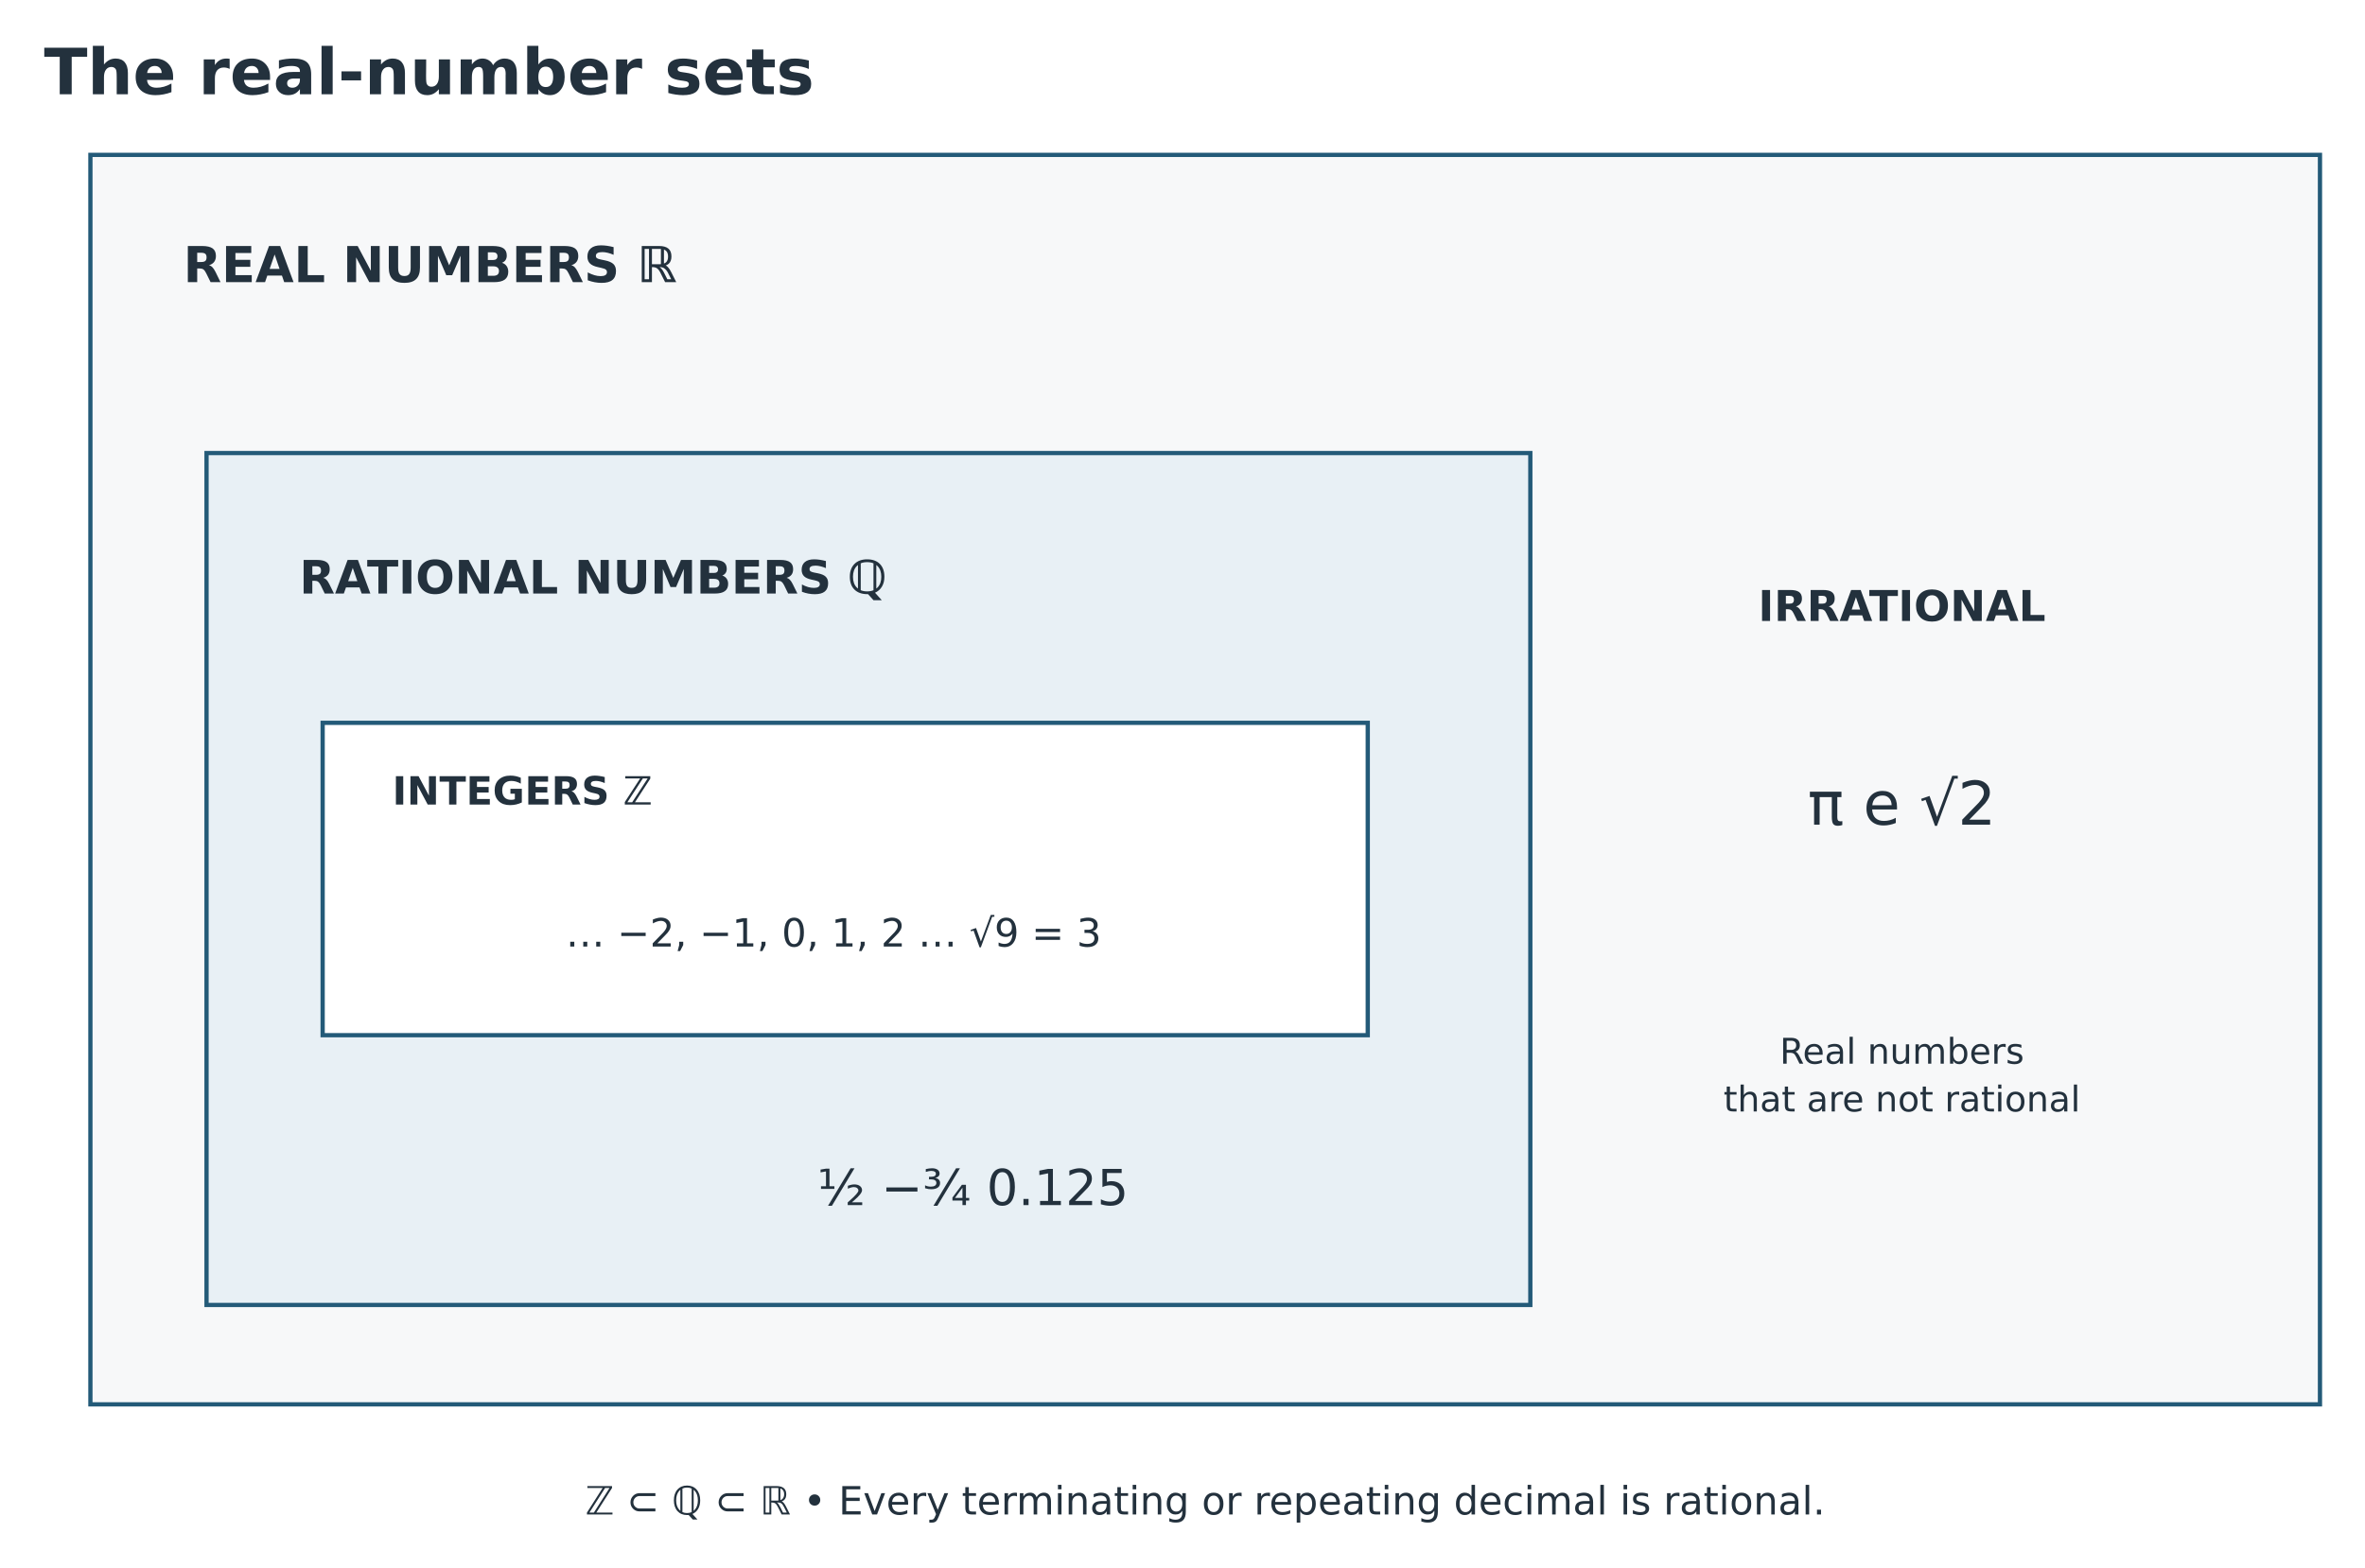
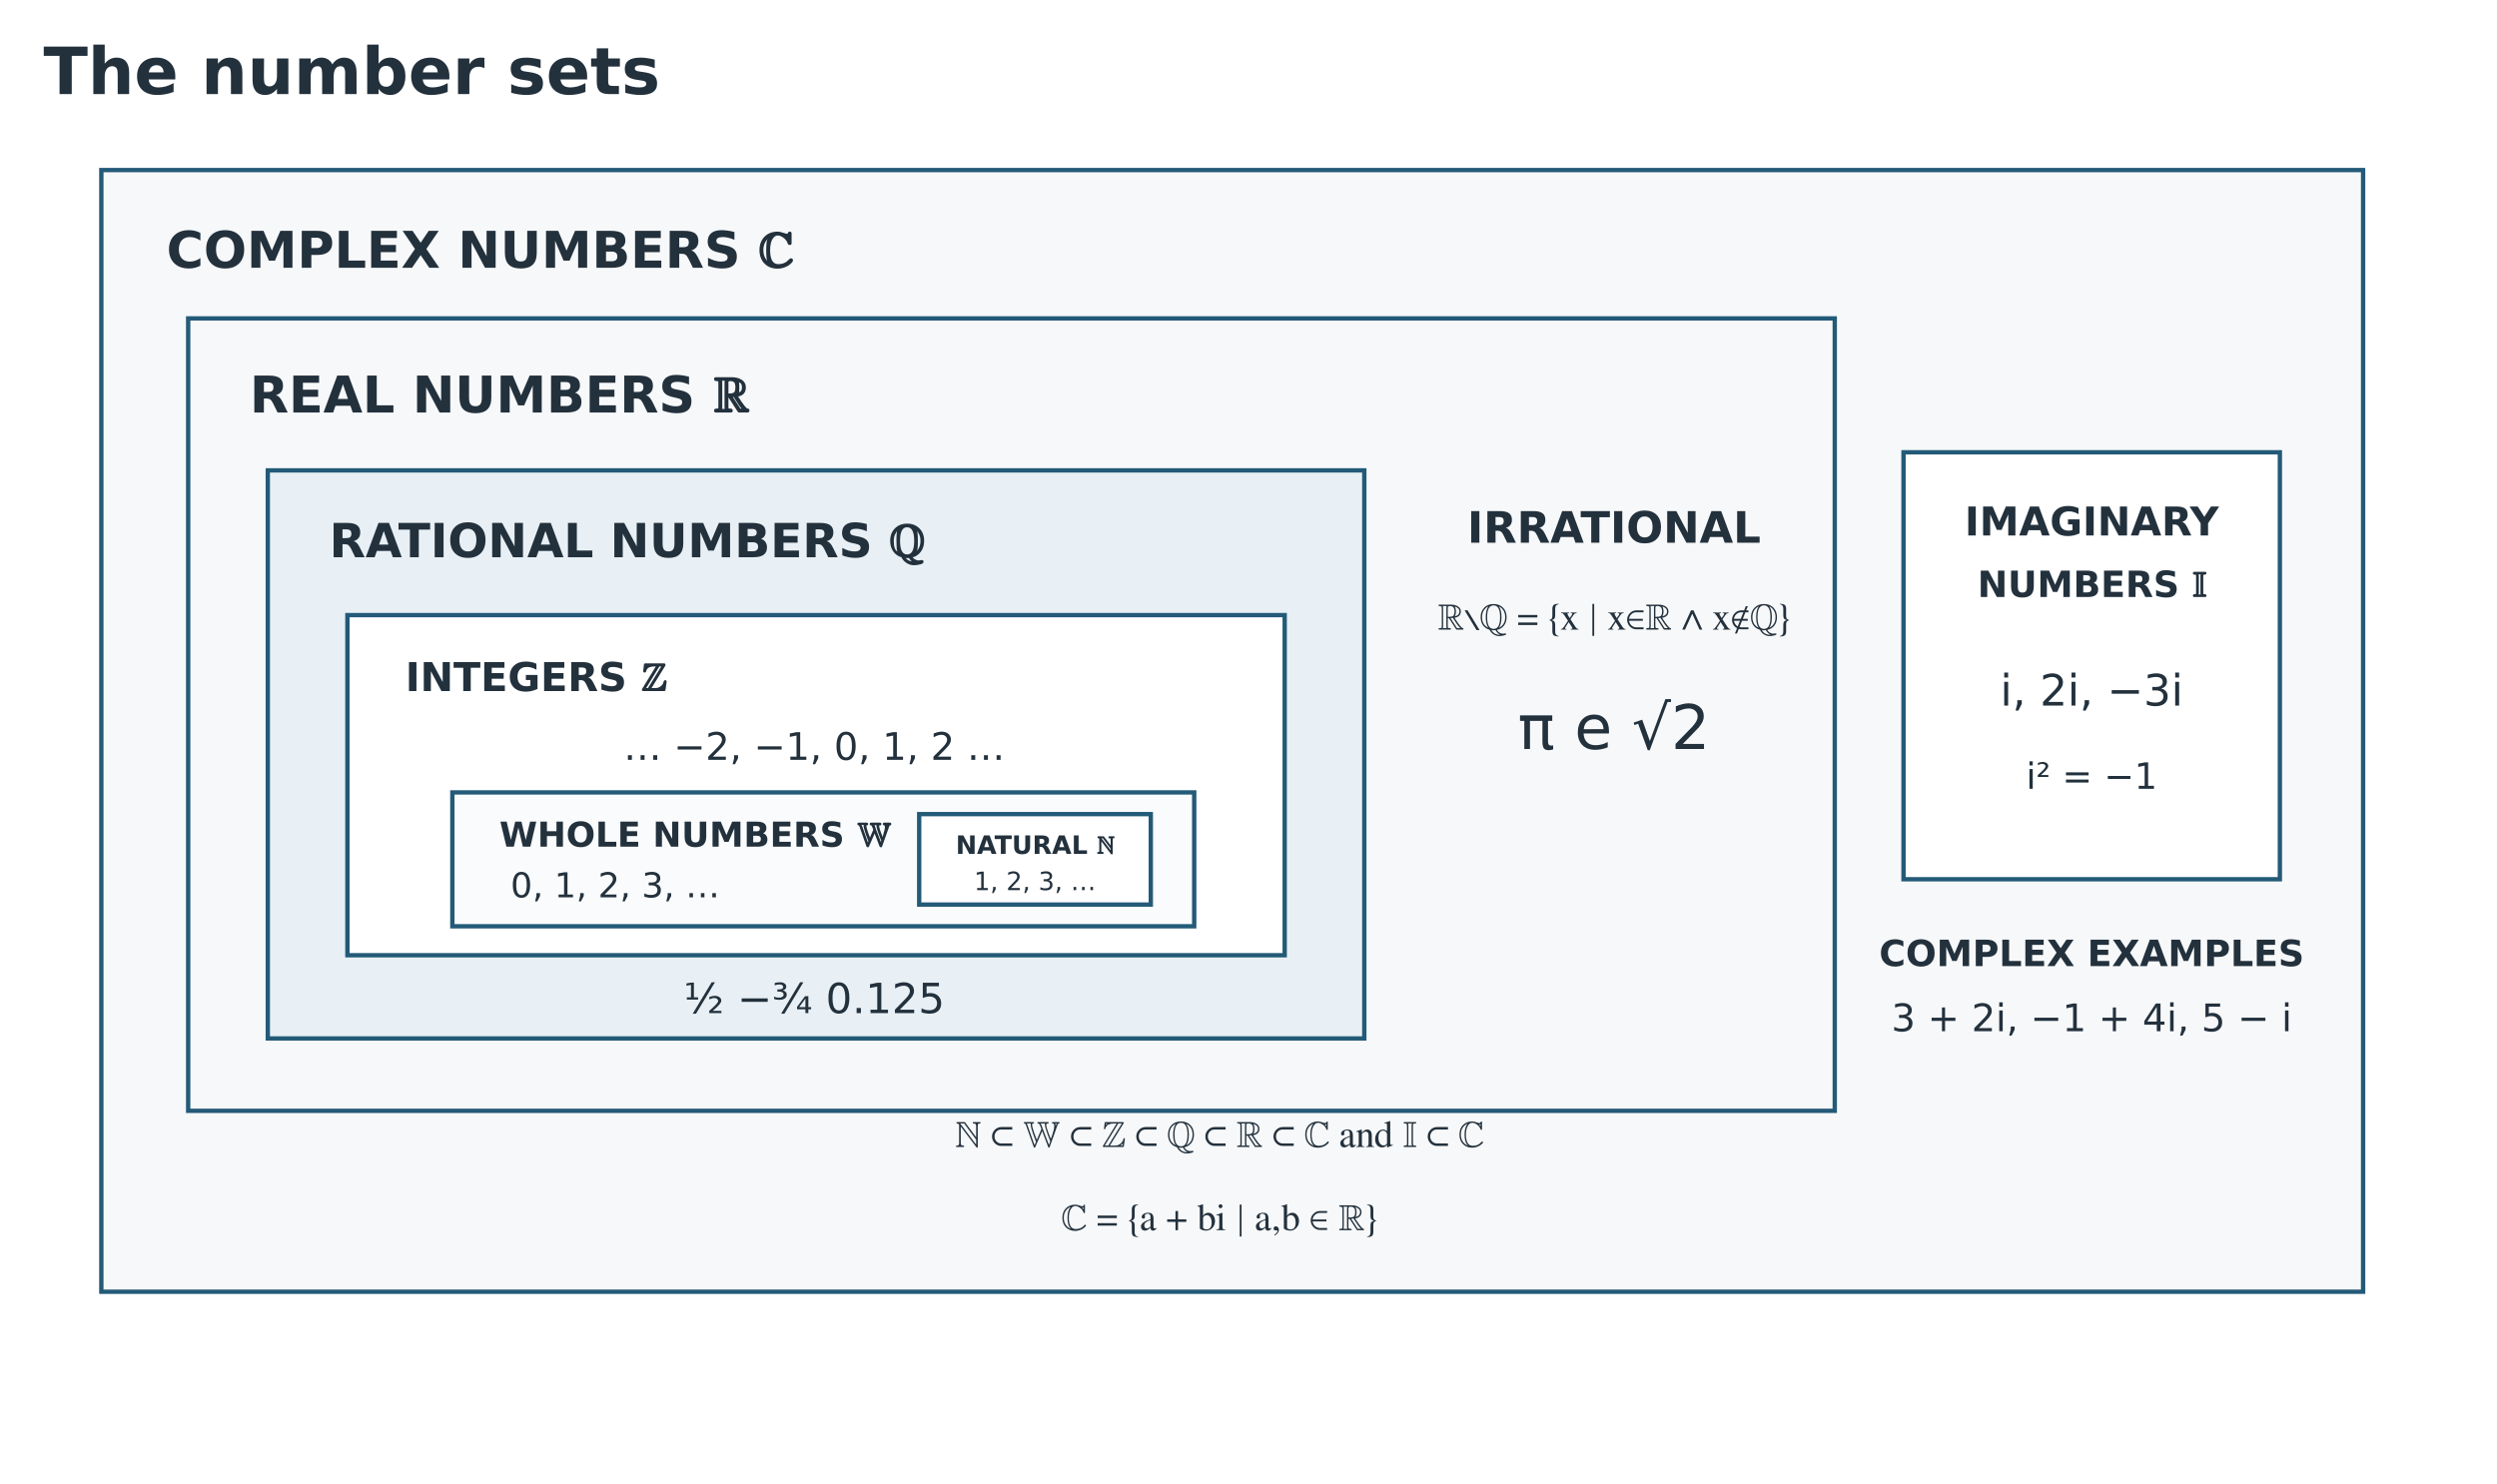
- <svg xmlns="http://www.w3.org/2000/svg" width="667.200pt" height="442.400pt" viewBox="20.000 32.800 667.200 442.400" version="1.1">
+ <svg xmlns="http://www.w3.org/2000/svg" width="690pt" height="410pt" viewBox="20 20 690 410">
  <defs>
-     <style type="text/css">*{stroke-linejoin: round; stroke-linecap: butt}</style>
+     <style>
+       text{font-family:'DejaVu Sans',Arial,sans-serif;fill:#23313d}
+       .box{stroke:#235a78;stroke-width:1.2;fill:#f7f8f9}
+       .rational{fill:#e8f0f5}
+       .inner{fill:#ffffff}
+       .subset{fill:#f9fbfc}
+       .head{font-weight:700}
+       .math{font-family:'STIXGeneral','FreeSerif',serif}
+     </style>
  </defs>
-   <g id="figure_1">
-     <g id="patch_1">
-       <path d="M 0 504  L 720 504  L 720 0  L 0 0  z " style="fill: #ffffff" />
-     </g>
-     <g id="axes_1">
-       <g id="patch_2">
-         <path d="M 45.504 76.507  L 674.496 76.507  L 674.496 429.106  L 45.504 429.106  z " clip-path="url(#p2f37b4737f)" style="fill: #f7f8f9; stroke: #235a78; stroke-width: 1.2; stroke-linejoin: miter" />
-       </g>
-       <g id="patch_3">
-         <path d="M 78.264 160.65  L 451.728 160.65  L 451.728 401.058  L 78.264 401.058  z " clip-path="url(#p2f37b4737f)" style="fill: #e8f0f5; stroke: #235a78; stroke-width: 1.2; stroke-linejoin: miter" />
-       </g>
-       <g id="patch_4">
-         <path d="M 111.024 236.779  L 405.864 236.779  L 405.864 324.929  L 111.024 324.929  z " clip-path="url(#p2f37b4737f)" style="fill: #ffffff; stroke: #235a78; stroke-width: 1.2; stroke-linejoin: miter" />
-       </g>
-       <g id="text_1">
-         <text style="font-weight: 700; font-size: 14px; font-family: 'DejaVu Sans'; text-anchor: start; fill: #23313d" x="71.712" y="112.425" transform="rotate(-0 71.712 112.4247)">REAL NUMBERS  ℝ</text>
-       </g>
-       <g id="text_2">
-         <text style="font-weight: 700; font-size: 13px; font-family: 'DejaVu Sans'; text-anchor: start; fill: #23313d" x="104.472" y="200.298" transform="rotate(-0 104.472 200.2984)">RATIONAL NUMBERS  ℚ</text>
-       </g>
-       <g id="text_3">
-         <text style="font-size: 14px; font-family: 'DejaVu Sans'; text-anchor: middle; fill: #23313d" x="294.48" y="372.867" transform="rotate(-0 294.48 372.8667)">½    −¾    0.125</text>
-       </g>
-       <g id="text_4">
-         <text style="font-weight: 700; font-size: 11px; font-family: 'DejaVu Sans'; text-anchor: start; fill: #23313d" x="130.68" y="259.849" transform="rotate(-0 130.68 259.8485)">INTEGERS  ℤ</text>
-       </g>
-       <g id="text_5">
-         <text style="font-size: 11px; font-family: 'DejaVu Sans'; text-anchor: middle; fill: #23313d" x="255.168" y="299.917" transform="rotate(-0 255.168 299.9165)">… −2, −1, 0, 1, 2 …    √9 = 3</text>
-       </g>
-       <g id="text_6">
-         <text style="font-weight: 700; font-size: 12px; font-family: 'DejaVu Sans'; text-anchor: middle; fill: #23313d" x="556.56" y="208.036" transform="rotate(-0 556.56 208.036)">IRRATIONAL</text>
-       </g>
-       <g id="text_7">
-         <text style="font-size: 17px; font-family: 'DejaVu Sans'; text-anchor: middle; fill: #23313d" x="556.56" y="265.511" transform="rotate(-0 556.56 265.5109)">π     e     √2</text>
-       </g>
-       <g id="text_8">
-         <text style="font-size: 10px; font-family: 'DejaVu Sans'; fill: #23313d" transform="translate(522.0733 332.9699)">Real numbers</text>
-         <text style="font-size: 10px; font-family: 'DejaVu Sans'; fill: #23313d" transform="translate(506.2178 346.4472)">that are not rational</text>
-       </g>
-       <g id="text_9">
-         <text style="font-size: 11px; font-family: 'DejaVu Sans'; text-anchor: middle; fill: #23313d" x="360" y="460.189" transform="rotate(-0 360 460.1885)">ℤ ⊂ ℚ ⊂ ℝ    •    Every terminating or repeating decimal is rational.</text>
-       </g>
-     </g>
-     <g id="text_10" transform="translate(0 34.200)">
-       <text style="font-weight: 700; font-size: 18px; font-family: 'DejaVu Sans'; text-anchor: start; fill: #23313d" x="32.4" y="25.2" transform="rotate(-0 32.4 25.2)">The real-number sets</text>
-     </g>
-   </g>
-   <defs>
-     <clipPath id="p2f37b4737f">
-       <rect x="32.4" y="60.48" width="655.2" height="400.68" />
-     </clipPath>
-   </defs>
+   <rect x="0" y="0" width="730" height="450" fill="#ffffff" />
+   <text x="32" y="46" class="head" font-size="18">The number sets</text>
+   <rect x="48" y="67" width="625" height="310" class="box" />
+   <text x="66" y="94" class="head" font-size="14">COMPLEX NUMBERS  <tspan class="math">ℂ</tspan>
+   </text>
+   <rect x="72" y="108" width="455" height="219" class="box" />
+   <text x="89" y="134" class="head" font-size="14">REAL NUMBERS  <tspan class="math">ℝ</tspan>
+   </text>
+   <rect x="94" y="150" width="303" height="157" class="box rational" />
+   <text x="111" y="174" class="head" font-size="13">RATIONAL NUMBERS  <tspan class="math">ℚ</tspan>
+   </text>
+   <rect x="116" y="190" width="259" height="94" class="box inner" />
+   <text x="132" y="211" class="head" font-size="11">INTEGERS  <tspan class="math">ℤ</tspan>
+   </text>
+   <text x="245" y="230" font-size="10.5" text-anchor="middle">… −2, −1, 0, 1, 2 …</text>
+   <rect x="145" y="239" width="205" height="37" class="box subset" />
+   <text x="158" y="254" class="head" font-size="9.5">WHOLE NUMBERS  <tspan class="math">𝕎</tspan>
+   </text>
+   <text x="190" y="268" font-size="9.5" text-anchor="middle">0, 1, 2, 3, …</text>
+   <rect x="274" y="245" width="64" height="25" class="box inner" />
+   <text x="306" y="256" class="head" font-size="7.0" text-anchor="middle">NATURAL  <tspan class="math">ℕ</tspan>
+   </text>
+   <text x="306" y="266" font-size="7.0" text-anchor="middle">1, 2, 3, …</text>
+   <text x="245" y="300" font-size="11.5" text-anchor="middle">½   −¾   0.125</text>
+   <text x="466" y="170" class="head" font-size="12" text-anchor="middle">IRRATIONAL</text>
+   <text class="math" x="466" y="194" font-size="10.5" text-anchor="middle">ℝ∖ℚ = {x ∣ x∈ℝ ∧ x∉ℚ}</text>
+   <text x="466" y="227" font-size="17" text-anchor="middle">π   e   √2</text>
+   <rect x="546" y="145" width="104" height="118" class="box inner" />
+   <text x="598" y="168" class="head" font-size="11" text-anchor="middle">IMAGINARY</text>
+   <text x="598" y="185" class="head" font-size="10" text-anchor="middle">NUMBERS  <tspan class="math">𝕀</tspan>
+   </text>
+   <text x="598" y="215" font-size="12" text-anchor="middle">i, 2i, −3i</text>
+   <text x="598" y="238" font-size="10" text-anchor="middle">i² = −1</text>
+   <text x="598" y="287" class="head" font-size="10" text-anchor="middle">COMPLEX EXAMPLES</text>
+   <text x="598" y="305" font-size="10.5" text-anchor="middle">3 + 2i,  −1 + 4i,  5 − i</text>
+   <text class="math" x="357" y="360" font-size="10.5" text-anchor="middle">ℂ = {a + bi ∣ a,b ∈ ℝ}</text>
+   <text class="math" x="357" y="337" font-size="10.5" text-anchor="middle">ℕ ⊂ 𝕎 ⊂ ℤ ⊂ ℚ ⊂ ℝ ⊂ ℂ    and    𝕀 ⊂ ℂ</text>
</svg>
